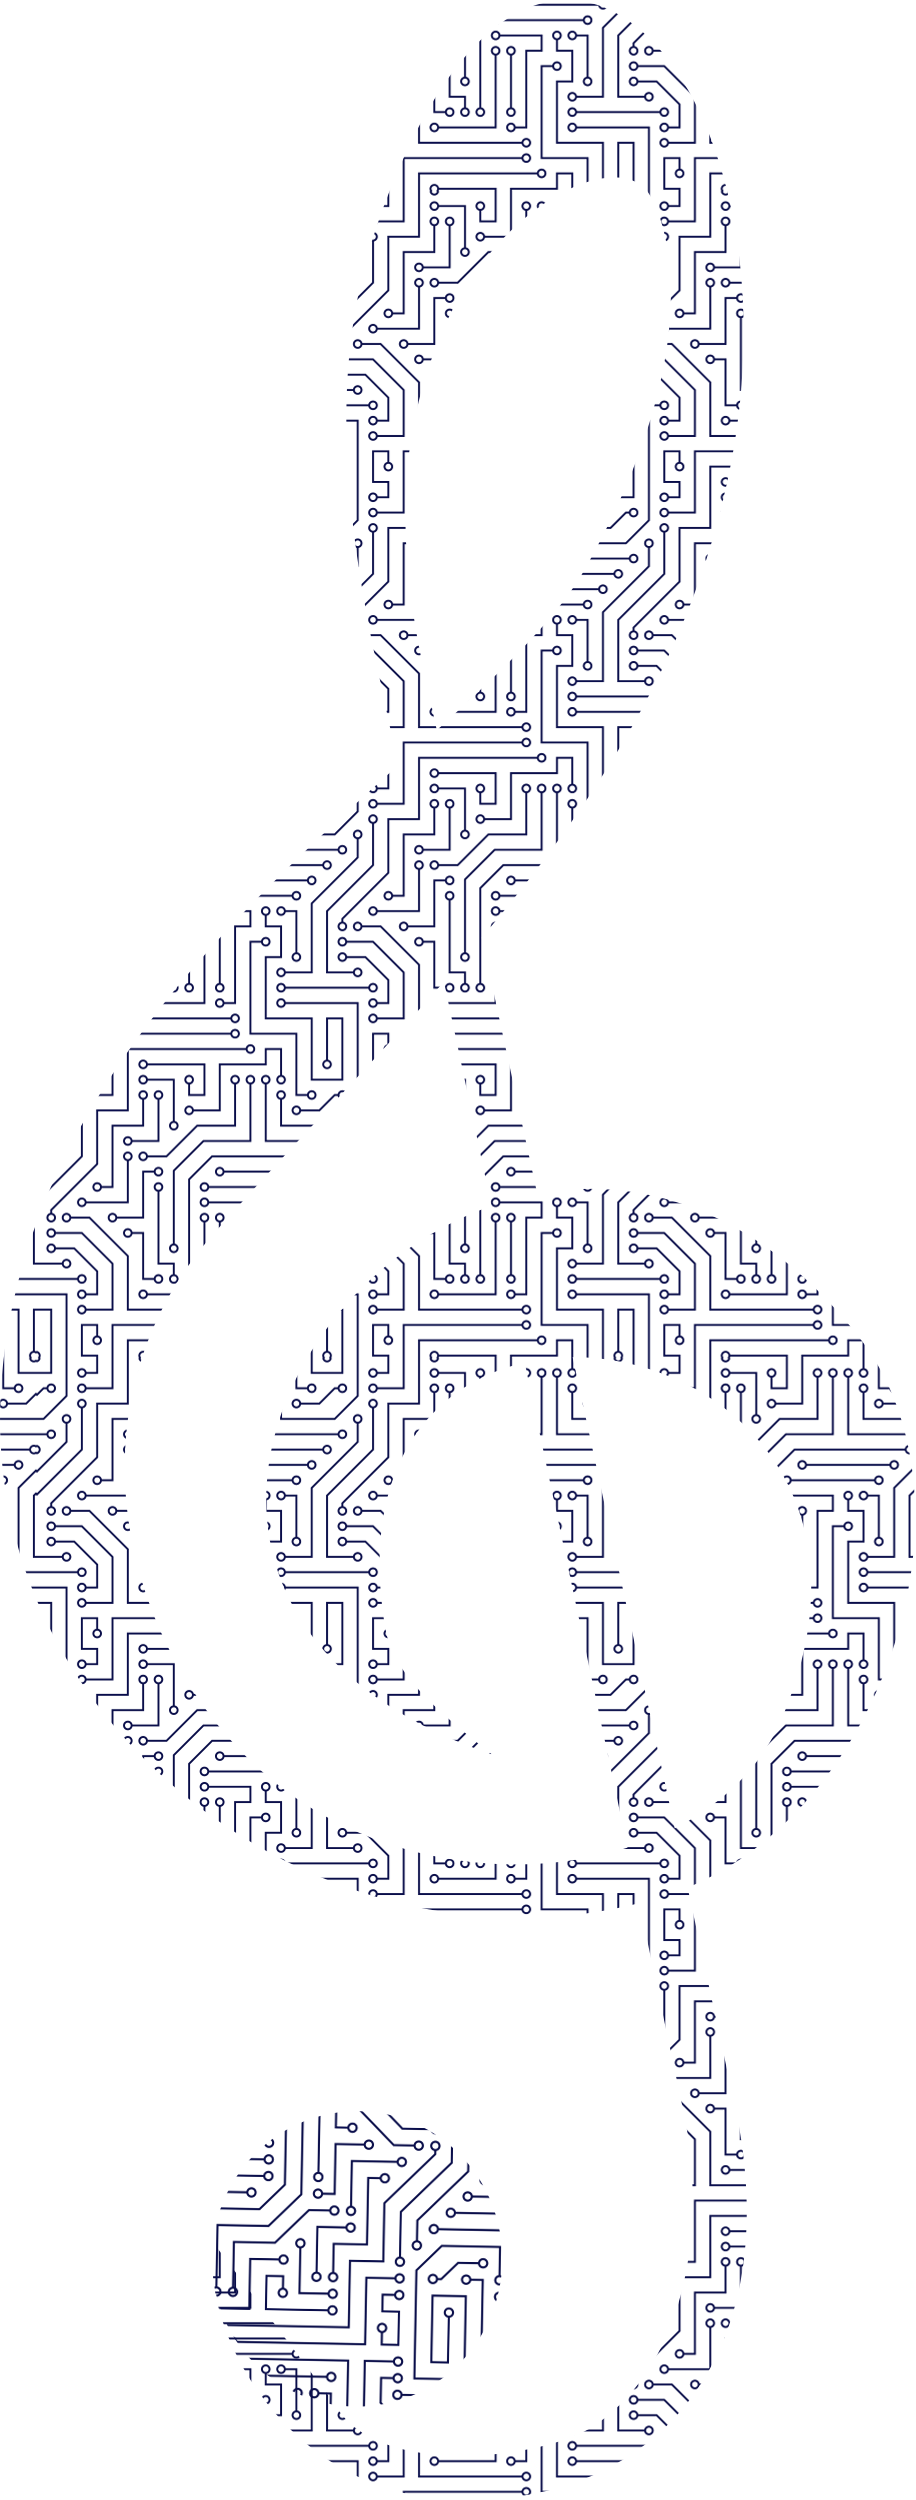
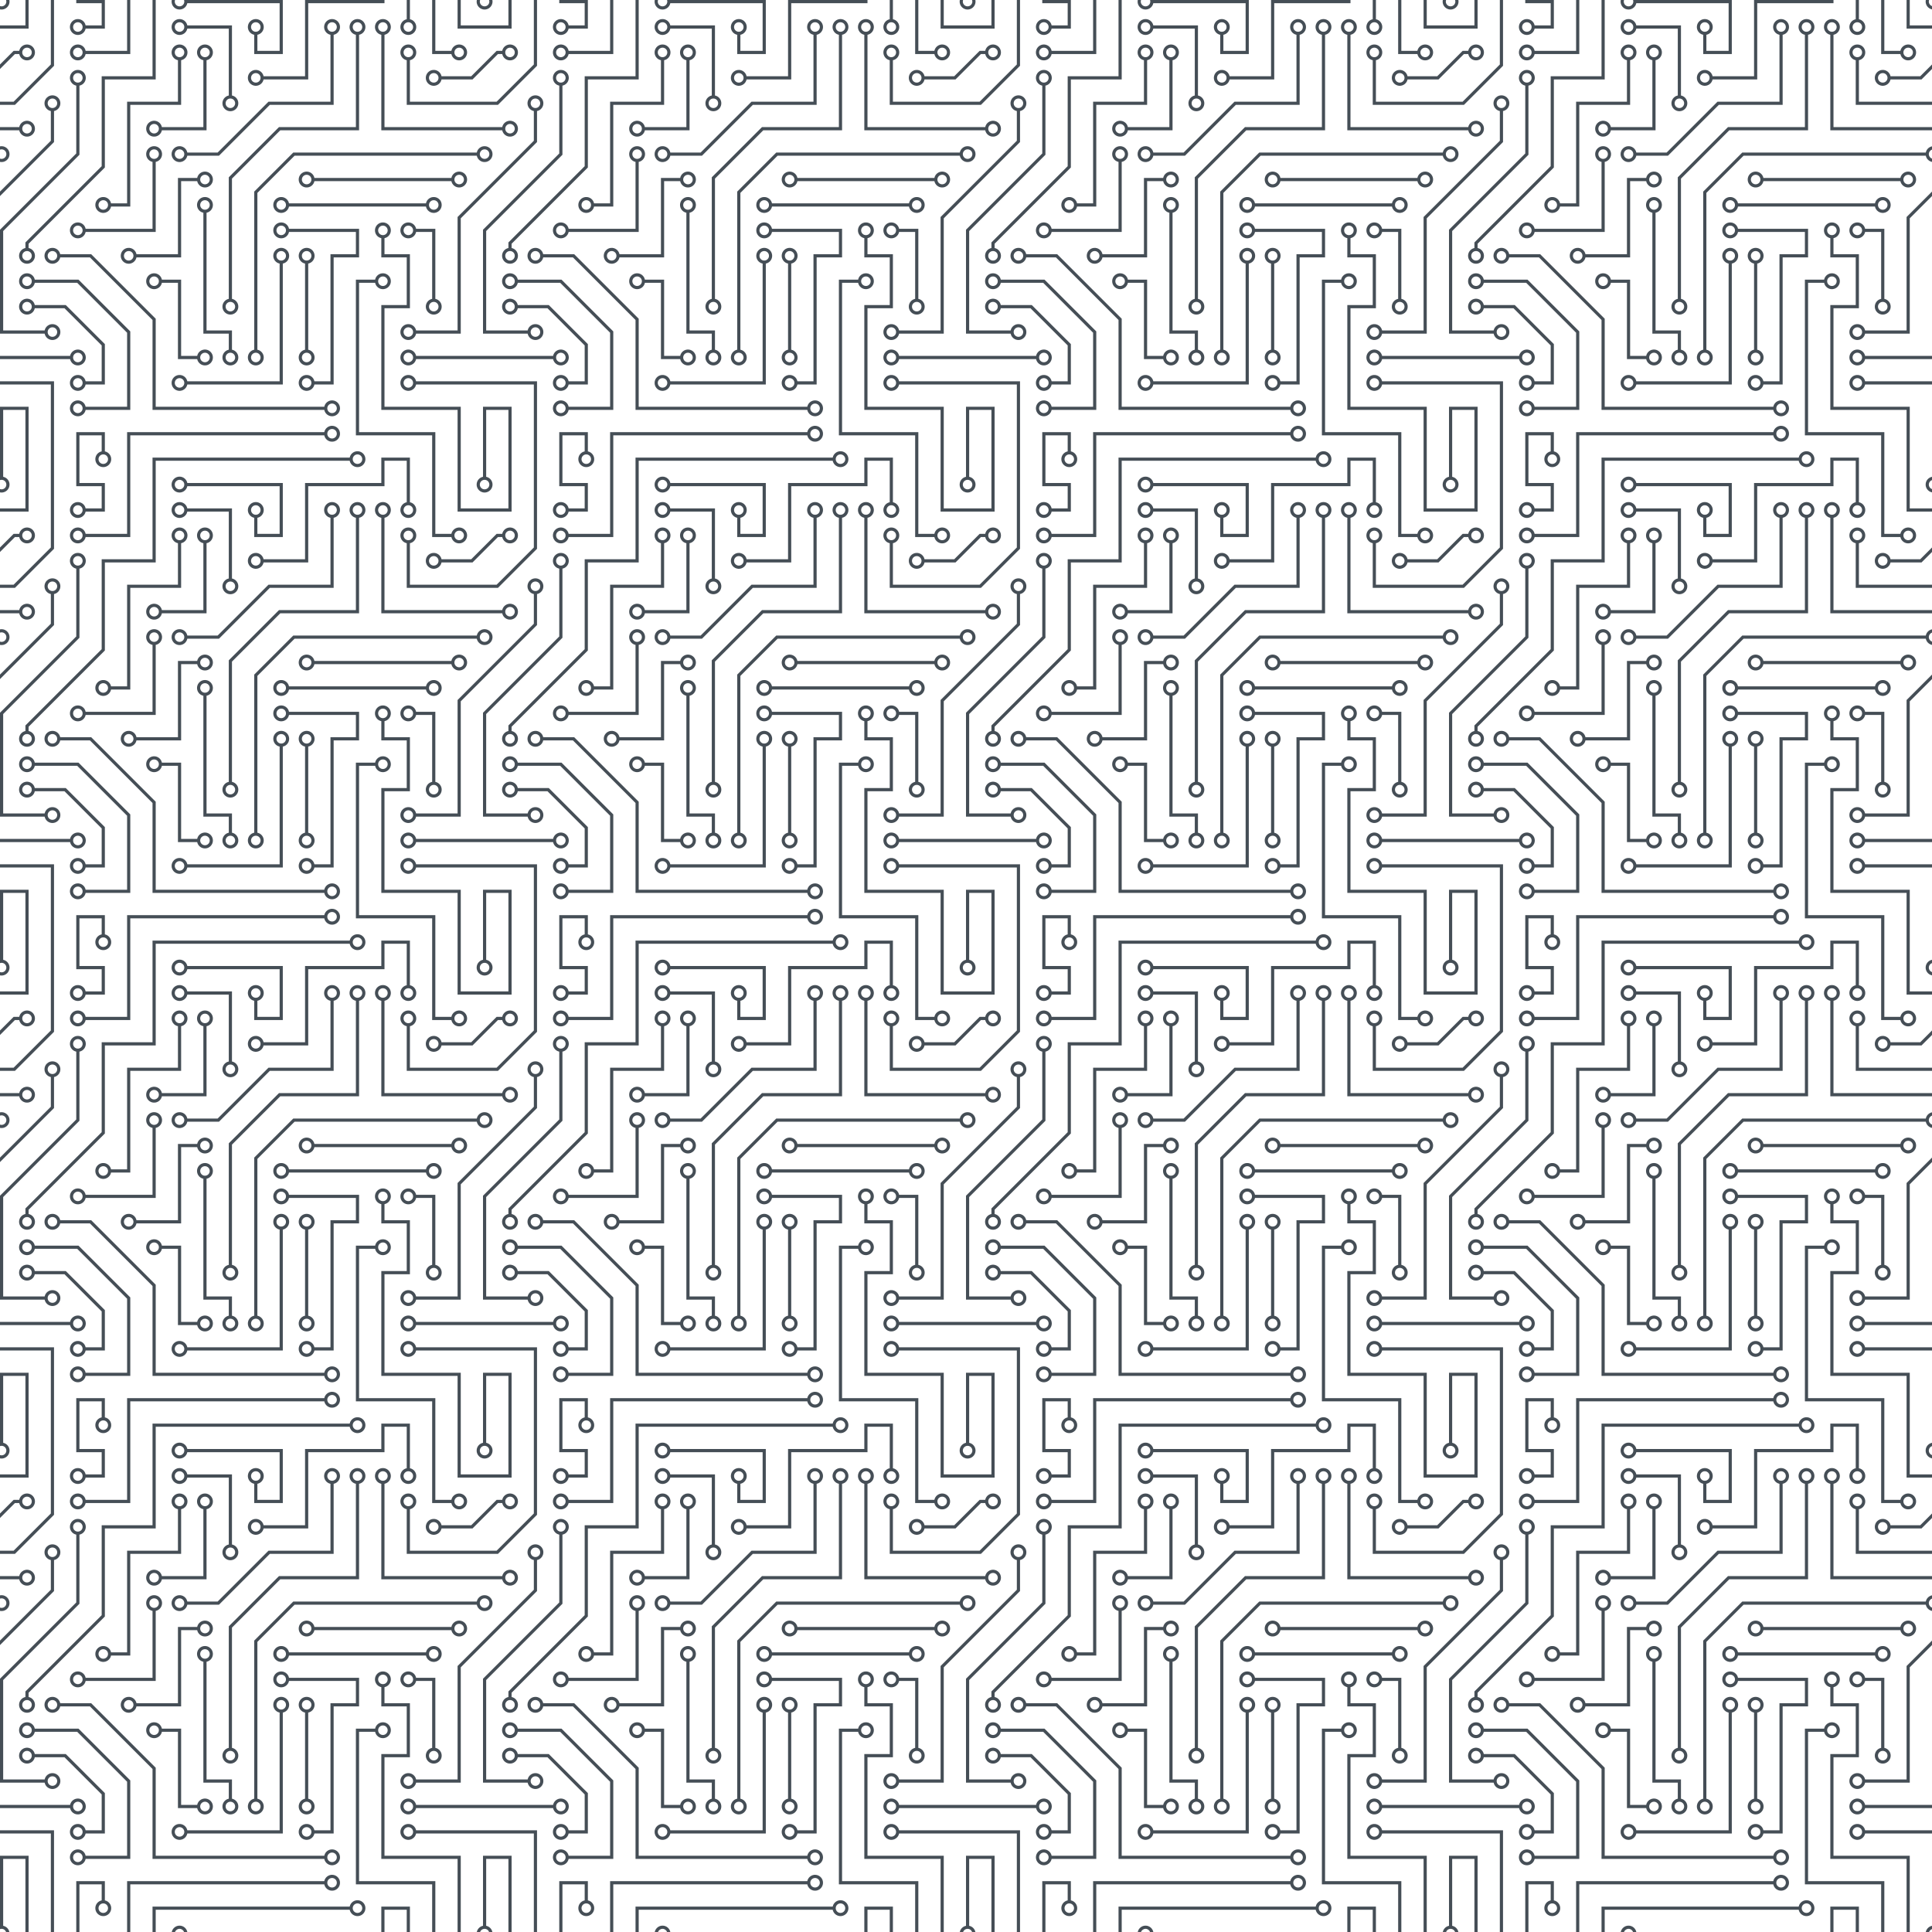
- <svg xmlns="http://www.w3.org/2000/svg" xmlns:xlink="http://www.w3.org/1999/xlink" class="svg-snoweb svg-theme-light" x="0" y="0" width="23.771" height="64.935" viewBox="0 0 23.771 64.935" preserveAspectRatio="xMidYMid slice" version="1.1" id="svg51">
-   <defs id="defs42">
-     <pattern xlink:href="#pattern3092" id="pattern3097" patternTransform="matrix(0.75,0,0,0.75,-2.001953e-7,2.8759765e-6)" />
-     <pattern xlink:href="#pattern3085" id="pattern3090" patternTransform="matrix(0.8,0,0,0.8,-1.0200195e-5,-7.1240234e-6)" />
-     <pattern xlink:href="#pattern3078" id="pattern3083" patternTransform="matrix(0.7692308,0,0,0.7692308,-3.0200195e-5,7.2875977e-5)" />
-     <pattern xlink:href="#pattern135" id="pattern3076" patternTransform="matrix(0.05345393,0,0,0.05345393,-2.001953e-7,-7.1240234e-6)" />
-     <pattern xlink:href="#unit-202207-2417-1442-415acac5-5d7f-4efe-820c-cee3085eddc5" id="pattern138" />
-     <style id="style40">
-         
-             
-             
-             
-         
- 
-         .svg-fill-primary {
-             fill: #090D49;
-         }
- 
-         .svg-fill-secondary {
-             fill: #65CDAE;
-         }
- 
-         .svg-fill-tertiary {
-             fill: #E5E7EB;
-         }
- 
-         .svg-stroke-primary {
-             stroke: #090D49;
-         }
- 
-         .svg-stroke-secondary {
-             stroke: #65CDAE;
-         }
- 
-         .svg-stroke-tertiary {
-             stroke: #E5E7EB;
-         }
-     </style>
-     <pattern patternUnits="userSpaceOnUse" width="1216" height="1216" id="pattern135">
-       <rect width="1216" height="1216" fill="url(#unit-202207-2417-1442-415acac5-5d7f-4efe-820c-cee3085eddc5)" id="rect49" style="fill:url(#pattern138)" x="0" y="0" />
-     </pattern>
-     <pattern patternUnits="userSpaceOnUse" width="65" height="65" patternTransform="translate(230.0728,205.8409)" id="pattern3078">
-       <rect style="fill:url(#pattern3076);stroke:none;stroke-width:0.053" width="65" height="65" x="0" y="0" id="rect140" />
-     </pattern>
-     <pattern patternUnits="userSpaceOnUse" width="50" height="50" patternTransform="translate(230.0728,205.8409)" id="pattern3085">
-       <rect style="fill:url(#pattern3083);stroke:none;stroke-width:0.769" width="50" height="50" x="0" y="0" id="rect3081" />
-     </pattern>
-     <pattern patternUnits="userSpaceOnUse" width="40" height="40" patternTransform="translate(230.0728,205.8409)" id="pattern3092">
-       <rect style="fill:url(#pattern3090);stroke:none;stroke-width:0.8" width="40" height="40" x="0" y="0" id="rect3088" />
-     </pattern>
-     <pattern patternUnits="userSpaceOnUse" width="30" height="30" patternTransform="translate(230.0728,205.8409)" id="pattern3099">
-       <rect style="fill:url(#pattern3097);stroke:none;stroke-width:0.75" width="30" height="30" x="0" y="0" id="rect3095" />
+ <svg xmlns="http://www.w3.org/2000/svg" class="svg-snoweb svg-theme-light" x="0" y="0" width="100%" height="100%" viewBox="0 0 1216 1216" preserveAspectRatio="xMidYMid slice">
+   <defs>
+     <pattern id="pattern" x="0" y="0" width="304" height="304" patternUnits="userSpaceOnUse">
+       <path fill="#454e56" fill-rule="evenodd" d="M44.1 224a5 5 0 1 1 0 2H0v-2h44.1zm160 48a5 5 0 1 1 0 2H82v-2h122.1zm57.8-46a5 5 0 1 1 0-2H304v2h-42.1zm0 16a5 5 0 1 1 0-2H304v2h-42.1zm6.2-114a5 5 0 1 1 0 2h-86.2a5 5 0 1 1 0-2h86.2zm-256-48a5 5 0 1 1 0 2H0v-2h12.1zm185.8 34a5 5 0 1 1 0-2h86.2a5 5 0 1 1 0 2h-86.2zM258 12.1a5 5 0 1 1-2 0V0h2v12.1zm-64 208a5 5 0 1 1-2 0v-54.2a5 5 0 1 1 2 0v54.2zm48-198.2V80h62v2h-64V21.9a5 5 0 1 1 2 0zm16 16V64h46v2h-48V37.9a5 5 0 1 1 2 0zm-128 96V208h16v12.1a5 5 0 1 1-2 0V210h-16v-76.1a5 5 0 1 1 2 0zm-5.9-21.9a5 5 0 1 1 0 2H114v48H85.9a5 5 0 1 1 0-2H112v-48h12.1zm-6.2 130a5 5 0 1 1 0-2H176v-74.1a5 5 0 1 1 2 0V242h-60.1zm-16-64a5 5 0 1 1 0-2H114v48h10.1a5 5 0 1 1 0 2H112v-48h-10.1zM66 284.1a5 5 0 1 1-2 0V274H50v30h-2v-32h18v12.1zM236.1 176a5 5 0 1 1 0 2H226v94h48v32h-2v-30h-48v-98h12.1zm25.8-30a5 5 0 1 1 0-2H274v44.1a5 5 0 1 1-2 0V146h-10.1zm-64 96a5 5 0 1 1 0-2H208v-80h16v-14h-42.1a5 5 0 1 1 0-2H226v18h-16v80h-12.1zm86.2-210a5 5 0 1 1 0 2H272V0h2v32h10.1zM98 101.9V146H53.9a5 5 0 1 1 0-2H96v-42.1a5 5 0 1 1 2 0zM53.9 34a5 5 0 1 1 0-2H80V0h2v34H53.9zm60.1 3.9V66H82v64H69.9a5 5 0 1 1 0-2H80V64h32V37.9a5 5 0 1 1 2 0zM101.9 82a5 5 0 1 1 0-2H128V37.9a5 5 0 1 1 2 0V82h-28.1zm16-64a5 5 0 1 1 0-2H146v44.1a5 5 0 1 1-2 0V18h-26.1zm102.2 270a5 5 0 1 1 0 2H98v14h-2v-16h124.1zM242 149.9V160h16v34h-16v62h48v48h-2v-46h-48v-66h16v-30h-16v-12.1a5 5 0 1 1 2 0zM53.9 18a5 5 0 1 1 0-2H64V2H48V0h18v18H53.9zm112 32a5 5 0 1 1 0-2H192V0h50v2h-48v48h-28.1zm-48-48a5 5 0 0 1-9.8-2h2.07a3 3 0 1 0 5.66 0H178v34h-18V21.9a5 5 0 1 1 2 0V32h14V2h-58.1zm0 96a5 5 0 1 1 0-2H137l32-32h39V21.9a5 5 0 1 1 2 0V66h-40.17l-32 32H117.9zm28.1 90.1a5 5 0 1 1-2 0v-76.51L175.59 80H224V21.9a5 5 0 1 1 2 0V82h-49.59L146 112.41v75.69zm16 32a5 5 0 1 1-2 0v-99.51L184.59 96H300.1a5 5 0 0 1 3.9-3.9v2.07a3 3 0 0 0 0 5.66v2.07a5 5 0 0 1-3.9-3.9H185.41L162 121.41v98.69zm-144-64a5 5 0 1 1-2 0v-3.51l48-48V48h32V0h2v50H66v55.41l-48 48v2.69zM50 53.9v43.51l-48 48V208h26.1a5 5 0 1 1 0 2H0v-65.41l48-48V53.9a5 5 0 1 1 2 0zm-16 16V89.41l-34 34v-2.82l32-32V69.9a5 5 0 1 1 2 0zM12.1 32a5 5 0 1 1 0 2H9.41L0 43.41V40.6L8.59 32h3.51zm265.8 18a5 5 0 1 1 0-2h18.69l7.41-7.41v2.82L297.41 50H277.9zm-16 160a5 5 0 1 1 0-2H288v-71.41l16-16v2.82l-14 14V210h-28.1zm-208 32a5 5 0 1 1 0-2H64v-22.59L40.59 194H21.9a5 5 0 1 1 0-2H41.41L66 216.59V242H53.9zm150.2 14a5 5 0 1 1 0 2H96v-56.6L56.6 162H37.9a5 5 0 1 1 0-2h19.5L98 200.6V256h106.1zm-150.2 2a5 5 0 1 1 0-2H80v-46.59L48.59 178H21.9a5 5 0 1 1 0-2H49.41L82 208.59V258H53.9zM34 39.8v1.61L9.41 66H0v-2h8.59L32 40.59V0h2v39.8zM2 300.1a5 5 0 0 1 3.9 3.9H3.83A3 3 0 0 0 0 302.17V256h18v48h-2v-46H2v42.1zM34 241v63h-2v-62H0v-2h34v1zM17 18H0v-2h16V0h2v18h-1zm273-2h14v2h-16V0h2v16zm-32 273v15h-2v-14h-14v14h-2v-16h18v1zM0 92.1A5.02 5.02 0 0 1 6 97a5 5 0 0 1-6 4.9v-2.07a3 3 0 1 0 0-5.66V92.1zM80 272h2v32h-2v-32zm37.9 32h-2.07a3 3 0 0 0-5.66 0h-2.07a5 5 0 0 1 9.8 0zM5.9 0A5.02 5.02 0 0 1 0 5.9V3.83A3 3 0 0 0 3.83 0H5.9zm294.2 0h2.07A3 3 0 0 0 304 3.83V5.9a5 5 0 0 1-3.9-5.9zm3.9 300.1v2.07a3 3 0 0 0-1.83 1.83h-2.07a5 5 0 0 1 3.9-3.9zM97 100a3 3 0 1 0 0-6 3 3 0 0 0 0 6zm0-16a3 3 0 1 0 0-6 3 3 0 0 0 0 6zm16 16a3 3 0 1 0 0-6 3 3 0 0 0 0 6zm16 16a3 3 0 1 0 0-6 3 3 0 0 0 0 6zm0 16a3 3 0 1 0 0-6 3 3 0 0 0 0 6zm-48 32a3 3 0 1 0 0-6 3 3 0 0 0 0 6zm16 16a3 3 0 1 0 0-6 3 3 0 0 0 0 6zm32 48a3 3 0 1 0 0-6 3 3 0 0 0 0 6zm-16 16a3 3 0 1 0 0-6 3 3 0 0 0 0 6zm32-16a3 3 0 1 0 0-6 3 3 0 0 0 0 6zm0-32a3 3 0 1 0 0-6 3 3 0 0 0 0 6zm16 32a3 3 0 1 0 0-6 3 3 0 0 0 0 6zm32 16a3 3 0 1 0 0-6 3 3 0 0 0 0 6zm0-16a3 3 0 1 0 0-6 3 3 0 0 0 0 6zm-16-64a3 3 0 1 0 0-6 3 3 0 0 0 0 6zm16 0a3 3 0 1 0 0-6 3 3 0 0 0 0 6zm16 96a3 3 0 1 0 0-6 3 3 0 0 0 0 6zm0 16a3 3 0 1 0 0-6 3 3 0 0 0 0 6zm16 16a3 3 0 1 0 0-6 3 3 0 0 0 0 6zm16-144a3 3 0 1 0 0-6 3 3 0 0 0 0 6zm0 32a3 3 0 1 0 0-6 3 3 0 0 0 0 6zm16-32a3 3 0 1 0 0-6 3 3 0 0 0 0 6zm16-16a3 3 0 1 0 0-6 3 3 0 0 0 0 6zm-96 0a3 3 0 1 0 0-6 3 3 0 0 0 0 6zm0 16a3 3 0 1 0 0-6 3 3 0 0 0 0 6zm16-32a3 3 0 1 0 0-6 3 3 0 0 0 0 6zm96 0a3 3 0 1 0 0-6 3 3 0 0 0 0 6zm-16-64a3 3 0 1 0 0-6 3 3 0 0 0 0 6zm16-16a3 3 0 1 0 0-6 3 3 0 0 0 0 6zm-32 0a3 3 0 1 0 0-6 3 3 0 0 0 0 6zm0-16a3 3 0 1 0 0-6 3 3 0 0 0 0 6zm-16 0a3 3 0 1 0 0-6 3 3 0 0 0 0 6zm-16 0a3 3 0 1 0 0-6 3 3 0 0 0 0 6zm-16 0a3 3 0 1 0 0-6 3 3 0 0 0 0 6zM49 36a3 3 0 1 0 0-6 3 3 0 0 0 0 6zm-32 0a3 3 0 1 0 0-6 3 3 0 0 0 0 6zm32 16a3 3 0 1 0 0-6 3 3 0 0 0 0 6zM33 68a3 3 0 1 0 0-6 3 3 0 0 0 0 6zm16-48a3 3 0 1 0 0-6 3 3 0 0 0 0 6zm0 240a3 3 0 1 0 0-6 3 3 0 0 0 0 6zm16 32a3 3 0 1 0 0-6 3 3 0 0 0 0 6zm-16-64a3 3 0 1 0 0-6 3 3 0 0 0 0 6zm0 16a3 3 0 1 0 0-6 3 3 0 0 0 0 6zm-16-32a3 3 0 1 0 0-6 3 3 0 0 0 0 6zm80-176a3 3 0 1 0 0-6 3 3 0 0 0 0 6zm16 0a3 3 0 1 0 0-6 3 3 0 0 0 0 6zm-16-16a3 3 0 1 0 0-6 3 3 0 0 0 0 6zm32 48a3 3 0 1 0 0-6 3 3 0 0 0 0 6zm16-16a3 3 0 1 0 0-6 3 3 0 0 0 0 6zm0-32a3 3 0 1 0 0-6 3 3 0 0 0 0 6zm112 176a3 3 0 1 0 0-6 3 3 0 0 0 0 6zm-16 16a3 3 0 1 0 0-6 3 3 0 0 0 0 6zm0 16a3 3 0 1 0 0-6 3 3 0 0 0 0 6zm0 16a3 3 0 1 0 0-6 3 3 0 0 0 0 6zM17 180a3 3 0 1 0 0-6 3 3 0 0 0 0 6zm0 16a3 3 0 1 0 0-6 3 3 0 0 0 0 6zm0-32a3 3 0 1 0 0-6 3 3 0 0 0 0 6zm16 0a3 3 0 1 0 0-6 3 3 0 0 0 0 6zM17 84a3 3 0 1 0 0-6 3 3 0 0 0 0 6zm32 64a3 3 0 1 0 0-6 3 3 0 0 0 0 6zm16-16a3 3 0 1 0 0-6 3 3 0 0 0 0 6z" />
    </pattern>
  </defs>
-   <defs id="defs47">
-     <pattern id="unit-202207-2417-1442-415acac5-5d7f-4efe-820c-cee3085eddc5" x="0" y="0" width="304" height="304" patternUnits="userSpaceOnUse">
-       <path class="svg-fill-primary" fill-rule="evenodd" d="M44.1 224a5 5 0 1 1 0 2H0v-2h44.1zm160 48a5 5 0 1 1 0 2H82v-2h122.1zm57.8-46a5 5 0 1 1 0-2H304v2h-42.1zm0 16a5 5 0 1 1 0-2H304v2h-42.1zm6.2-114a5 5 0 1 1 0 2h-86.2a5 5 0 1 1 0-2h86.2zm-256-48a5 5 0 1 1 0 2H0v-2h12.1zm185.8 34a5 5 0 1 1 0-2h86.2a5 5 0 1 1 0 2h-86.2zM258 12.1a5 5 0 1 1-2 0V0h2v12.1zm-64 208a5 5 0 1 1-2 0v-54.2a5 5 0 1 1 2 0v54.2zm48-198.2V80h62v2h-64V21.9a5 5 0 1 1 2 0zm16 16V64h46v2h-48V37.9a5 5 0 1 1 2 0zm-128 96V208h16v12.1a5 5 0 1 1-2 0V210h-16v-76.1a5 5 0 1 1 2 0zm-5.9-21.9a5 5 0 1 1 0 2H114v48H85.9a5 5 0 1 1 0-2H112v-48h12.1zm-6.2 130a5 5 0 1 1 0-2H176v-74.1a5 5 0 1 1 2 0V242h-60.1zm-16-64a5 5 0 1 1 0-2H114v48h10.1a5 5 0 1 1 0 2H112v-48h-10.1zM66 284.1a5 5 0 1 1-2 0V274H50v30h-2v-32h18v12.1zM236.1 176a5 5 0 1 1 0 2H226v94h48v32h-2v-30h-48v-98h12.1zm25.8-30a5 5 0 1 1 0-2H274v44.1a5 5 0 1 1-2 0V146h-10.1zm-64 96a5 5 0 1 1 0-2H208v-80h16v-14h-42.1a5 5 0 1 1 0-2H226v18h-16v80h-12.1zm86.2-210a5 5 0 1 1 0 2H272V0h2v32h10.1zM98 101.9V146H53.9a5 5 0 1 1 0-2H96v-42.1a5 5 0 1 1 2 0zM53.9 34a5 5 0 1 1 0-2H80V0h2v34H53.9zm60.1 3.9V66H82v64H69.9a5 5 0 1 1 0-2H80V64h32V37.9a5 5 0 1 1 2 0zM101.9 82a5 5 0 1 1 0-2H128V37.9a5 5 0 1 1 2 0V82h-28.1zm16-64a5 5 0 1 1 0-2H146v44.1a5 5 0 1 1-2 0V18h-26.1zm102.2 270a5 5 0 1 1 0 2H98v14h-2v-16h124.1zM242 149.9V160h16v34h-16v62h48v48h-2v-46h-48v-66h16v-30h-16v-12.1a5 5 0 1 1 2 0zM53.9 18a5 5 0 1 1 0-2H64V2H48V0h18v18H53.9zm112 32a5 5 0 1 1 0-2H192V0h50v2h-48v48h-28.1zm-48-48a5 5 0 0 1-9.8-2h2.07a3 3 0 1 0 5.66 0H178v34h-18V21.9a5 5 0 1 1 2 0V32h14V2h-58.1zm0 96a5 5 0 1 1 0-2H137l32-32h39V21.9a5 5 0 1 1 2 0V66h-40.17l-32 32H117.9zm28.1 90.1a5 5 0 1 1-2 0v-76.51L175.59 80H224V21.9a5 5 0 1 1 2 0V82h-49.59L146 112.41v75.69zm16 32a5 5 0 1 1-2 0v-99.51L184.59 96H300.1a5 5 0 0 1 3.9-3.9v2.07a3 3 0 0 0 0 5.66v2.07a5 5 0 0 1-3.9-3.9H185.41L162 121.41v98.69zm-144-64a5 5 0 1 1-2 0v-3.51l48-48V48h32V0h2v50H66v55.41l-48 48v2.69zM50 53.9v43.51l-48 48V208h26.1a5 5 0 1 1 0 2H0v-65.41l48-48V53.9a5 5 0 1 1 2 0zm-16 16V89.41l-34 34v-2.82l32-32V69.9a5 5 0 1 1 2 0zM12.1 32a5 5 0 1 1 0 2H9.41L0 43.41V40.6L8.59 32h3.51zm265.8 18a5 5 0 1 1 0-2h18.69l7.41-7.41v2.82L297.41 50H277.9zm-16 160a5 5 0 1 1 0-2H288v-71.41l16-16v2.82l-14 14V210h-28.1zm-208 32a5 5 0 1 1 0-2H64v-22.59L40.59 194H21.9a5 5 0 1 1 0-2H41.41L66 216.59V242H53.9zm150.2 14a5 5 0 1 1 0 2H96v-56.6L56.6 162H37.9a5 5 0 1 1 0-2h19.5L98 200.6V256h106.1zm-150.2 2a5 5 0 1 1 0-2H80v-46.59L48.59 178H21.9a5 5 0 1 1 0-2H49.41L82 208.59V258H53.9zM34 39.8v1.61L9.41 66H0v-2h8.59L32 40.59V0h2v39.8zM2 300.1a5 5 0 0 1 3.9 3.9H3.83A3 3 0 0 0 0 302.17V256h18v48h-2v-46H2v42.1zM34 241v63h-2v-62H0v-2h34v1zM17 18H0v-2h16V0h2v18h-1zm273-2h14v2h-16V0h2v16zm-32 273v15h-2v-14h-14v14h-2v-16h18v1zM0 92.1A5.02 5.02 0 0 1 6 97a5 5 0 0 1-6 4.9v-2.07a3 3 0 1 0 0-5.66V92.1zM80 272h2v32h-2v-32zm37.9 32h-2.07a3 3 0 0 0-5.66 0h-2.07a5 5 0 0 1 9.8 0zM5.9 0A5.02 5.02 0 0 1 0 5.9V3.83A3 3 0 0 0 3.83 0H5.9zm294.2 0h2.07A3 3 0 0 0 304 3.83V5.9a5 5 0 0 1-3.9-5.9zm3.9 300.1v2.07a3 3 0 0 0-1.83 1.83h-2.07a5 5 0 0 1 3.9-3.9zM97 100a3 3 0 1 0 0-6 3 3 0 0 0 0 6zm0-16a3 3 0 1 0 0-6 3 3 0 0 0 0 6zm16 16a3 3 0 1 0 0-6 3 3 0 0 0 0 6zm16 16a3 3 0 1 0 0-6 3 3 0 0 0 0 6zm0 16a3 3 0 1 0 0-6 3 3 0 0 0 0 6zm-48 32a3 3 0 1 0 0-6 3 3 0 0 0 0 6zm16 16a3 3 0 1 0 0-6 3 3 0 0 0 0 6zm32 48a3 3 0 1 0 0-6 3 3 0 0 0 0 6zm-16 16a3 3 0 1 0 0-6 3 3 0 0 0 0 6zm32-16a3 3 0 1 0 0-6 3 3 0 0 0 0 6zm0-32a3 3 0 1 0 0-6 3 3 0 0 0 0 6zm16 32a3 3 0 1 0 0-6 3 3 0 0 0 0 6zm32 16a3 3 0 1 0 0-6 3 3 0 0 0 0 6zm0-16a3 3 0 1 0 0-6 3 3 0 0 0 0 6zm-16-64a3 3 0 1 0 0-6 3 3 0 0 0 0 6zm16 0a3 3 0 1 0 0-6 3 3 0 0 0 0 6zm16 96a3 3 0 1 0 0-6 3 3 0 0 0 0 6zm0 16a3 3 0 1 0 0-6 3 3 0 0 0 0 6zm16 16a3 3 0 1 0 0-6 3 3 0 0 0 0 6zm16-144a3 3 0 1 0 0-6 3 3 0 0 0 0 6zm0 32a3 3 0 1 0 0-6 3 3 0 0 0 0 6zm16-32a3 3 0 1 0 0-6 3 3 0 0 0 0 6zm16-16a3 3 0 1 0 0-6 3 3 0 0 0 0 6zm-96 0a3 3 0 1 0 0-6 3 3 0 0 0 0 6zm0 16a3 3 0 1 0 0-6 3 3 0 0 0 0 6zm16-32a3 3 0 1 0 0-6 3 3 0 0 0 0 6zm96 0a3 3 0 1 0 0-6 3 3 0 0 0 0 6zm-16-64a3 3 0 1 0 0-6 3 3 0 0 0 0 6zm16-16a3 3 0 1 0 0-6 3 3 0 0 0 0 6zm-32 0a3 3 0 1 0 0-6 3 3 0 0 0 0 6zm0-16a3 3 0 1 0 0-6 3 3 0 0 0 0 6zm-16 0a3 3 0 1 0 0-6 3 3 0 0 0 0 6zm-16 0a3 3 0 1 0 0-6 3 3 0 0 0 0 6zm-16 0a3 3 0 1 0 0-6 3 3 0 0 0 0 6zM49 36a3 3 0 1 0 0-6 3 3 0 0 0 0 6zm-32 0a3 3 0 1 0 0-6 3 3 0 0 0 0 6zm32 16a3 3 0 1 0 0-6 3 3 0 0 0 0 6zM33 68a3 3 0 1 0 0-6 3 3 0 0 0 0 6zm16-48a3 3 0 1 0 0-6 3 3 0 0 0 0 6zm0 240a3 3 0 1 0 0-6 3 3 0 0 0 0 6zm16 32a3 3 0 1 0 0-6 3 3 0 0 0 0 6zm-16-64a3 3 0 1 0 0-6 3 3 0 0 0 0 6zm0 16a3 3 0 1 0 0-6 3 3 0 0 0 0 6zm-16-32a3 3 0 1 0 0-6 3 3 0 0 0 0 6zm80-176a3 3 0 1 0 0-6 3 3 0 0 0 0 6zm16 0a3 3 0 1 0 0-6 3 3 0 0 0 0 6zm-16-16a3 3 0 1 0 0-6 3 3 0 0 0 0 6zm32 48a3 3 0 1 0 0-6 3 3 0 0 0 0 6zm16-16a3 3 0 1 0 0-6 3 3 0 0 0 0 6zm0-32a3 3 0 1 0 0-6 3 3 0 0 0 0 6zm112 176a3 3 0 1 0 0-6 3 3 0 0 0 0 6zm-16 16a3 3 0 1 0 0-6 3 3 0 0 0 0 6zm0 16a3 3 0 1 0 0-6 3 3 0 0 0 0 6zm0 16a3 3 0 1 0 0-6 3 3 0 0 0 0 6zM17 180a3 3 0 1 0 0-6 3 3 0 0 0 0 6zm0 16a3 3 0 1 0 0-6 3 3 0 0 0 0 6zm0-32a3 3 0 1 0 0-6 3 3 0 0 0 0 6zm16 0a3 3 0 1 0 0-6 3 3 0 0 0 0 6zM17 84a3 3 0 1 0 0-6 3 3 0 0 0 0 6zm32 64a3 3 0 1 0 0-6 3 3 0 0 0 0 6zm16-16a3 3 0 1 0 0-6 3 3 0 0 0 0 6z" id="path44" />
-     </pattern>
-   </defs>
-   <g id="g1876" transform="matrix(1.010278,0,0,1.010278,-34.5528,-6.049303)" style="fill:url(#pattern3099);fill-opacity:1">
-     <path fill="#191d2b;" id="path1947" d="m 39.709,63.679 c -0.392,2.092 1.791,6.436 6.182,6.578 5.308,0.172 8.7,-3.889 7.12,-10.516 L 45.087,23.172 c -0.943,-4.353 -0.235,-6.714 0.268,-8.122 1.344,-3.754 4.701,-5.303 5.518,-4.101 0.467,0.686 1.595,3.895 -1.617,9.642 -2.505,4.482 -14.159,10.359 -15.015,20.877 -0.74,9.146 8.834,15.901 17.098,13.246 5.486,-1.763 8.315,-10.09 4.919,-14.385 C 47.296,28.994 32.924,46.341 46.847,51.093 45.333,49.902 44.301,48.98 44.108,47.853 42.238,36.877 58.741,39.775 54.294,50.187 52.466,54.469 45.08,55.297 40.874,51.477 37.351,48.278 35.787,42.113 39.708,37.688 45.019,31.694 51.289,26.314 52.954,18.109 54.923,8.406 48.494,0.842 44.429,10.386 c -1.364,3.202 -1.872,6.417 -0.566,12.578 l 7.918,37.348 c 0.567,2.674 0.187,6.353 -2.308,8.044 -1.236,0.838 -5.611,1.414 -6.681,-0.585" style="fill:url(#pattern3099);fill-opacity:1;fill-rule:nonzero;stroke-width:0.1;stroke-linecap:butt;stroke-linejoin:miter;stroke-miterlimit:4;stroke-dasharray:none;stroke-opacity:1" />
-     <ellipse transform="matrix(-1.08512,-0.02036848,0.02036848,-1.08512,90.68868,135.0572)" id="path4608" style="fill:url(#pattern3099);fill-opacity:1;stroke-width:0.092;stroke-miterlimit:4;stroke-dasharray:none;stroke-opacity:1" cx="44.809" cy="64.584" rx="3.44" ry="3.499" />
-   </g>
+   <rect width="1216" height="1216" fill="url(#pattern)" />
</svg>
